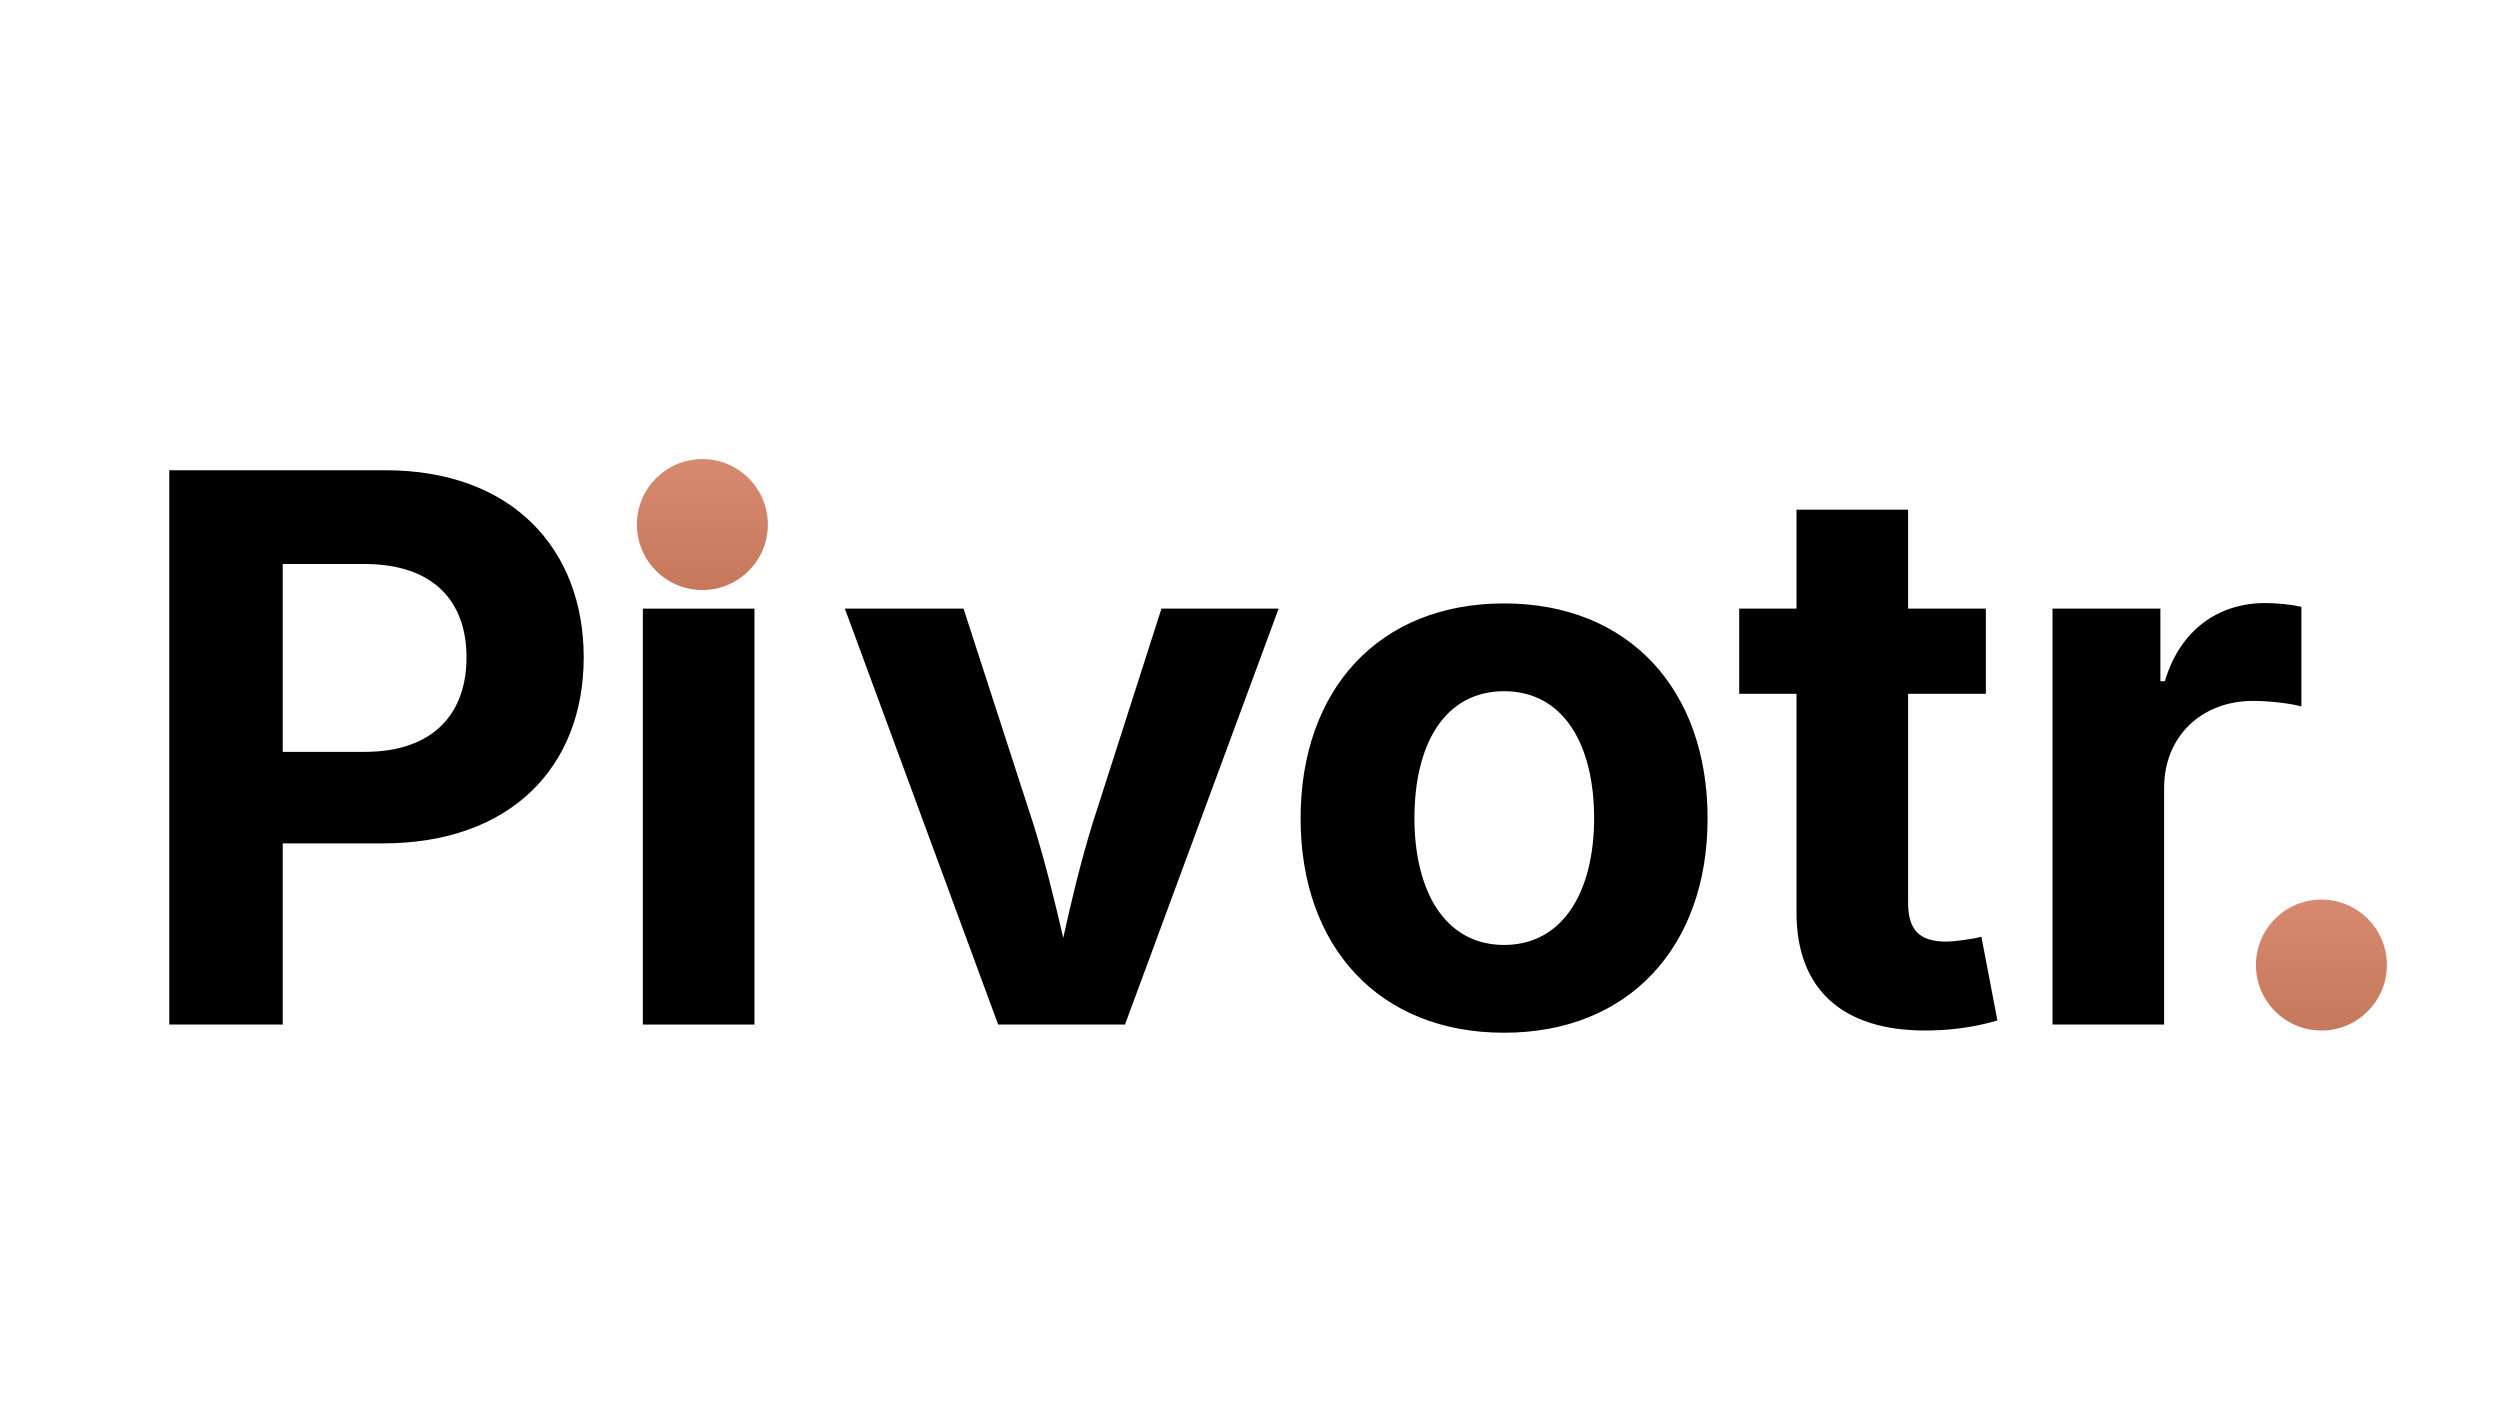
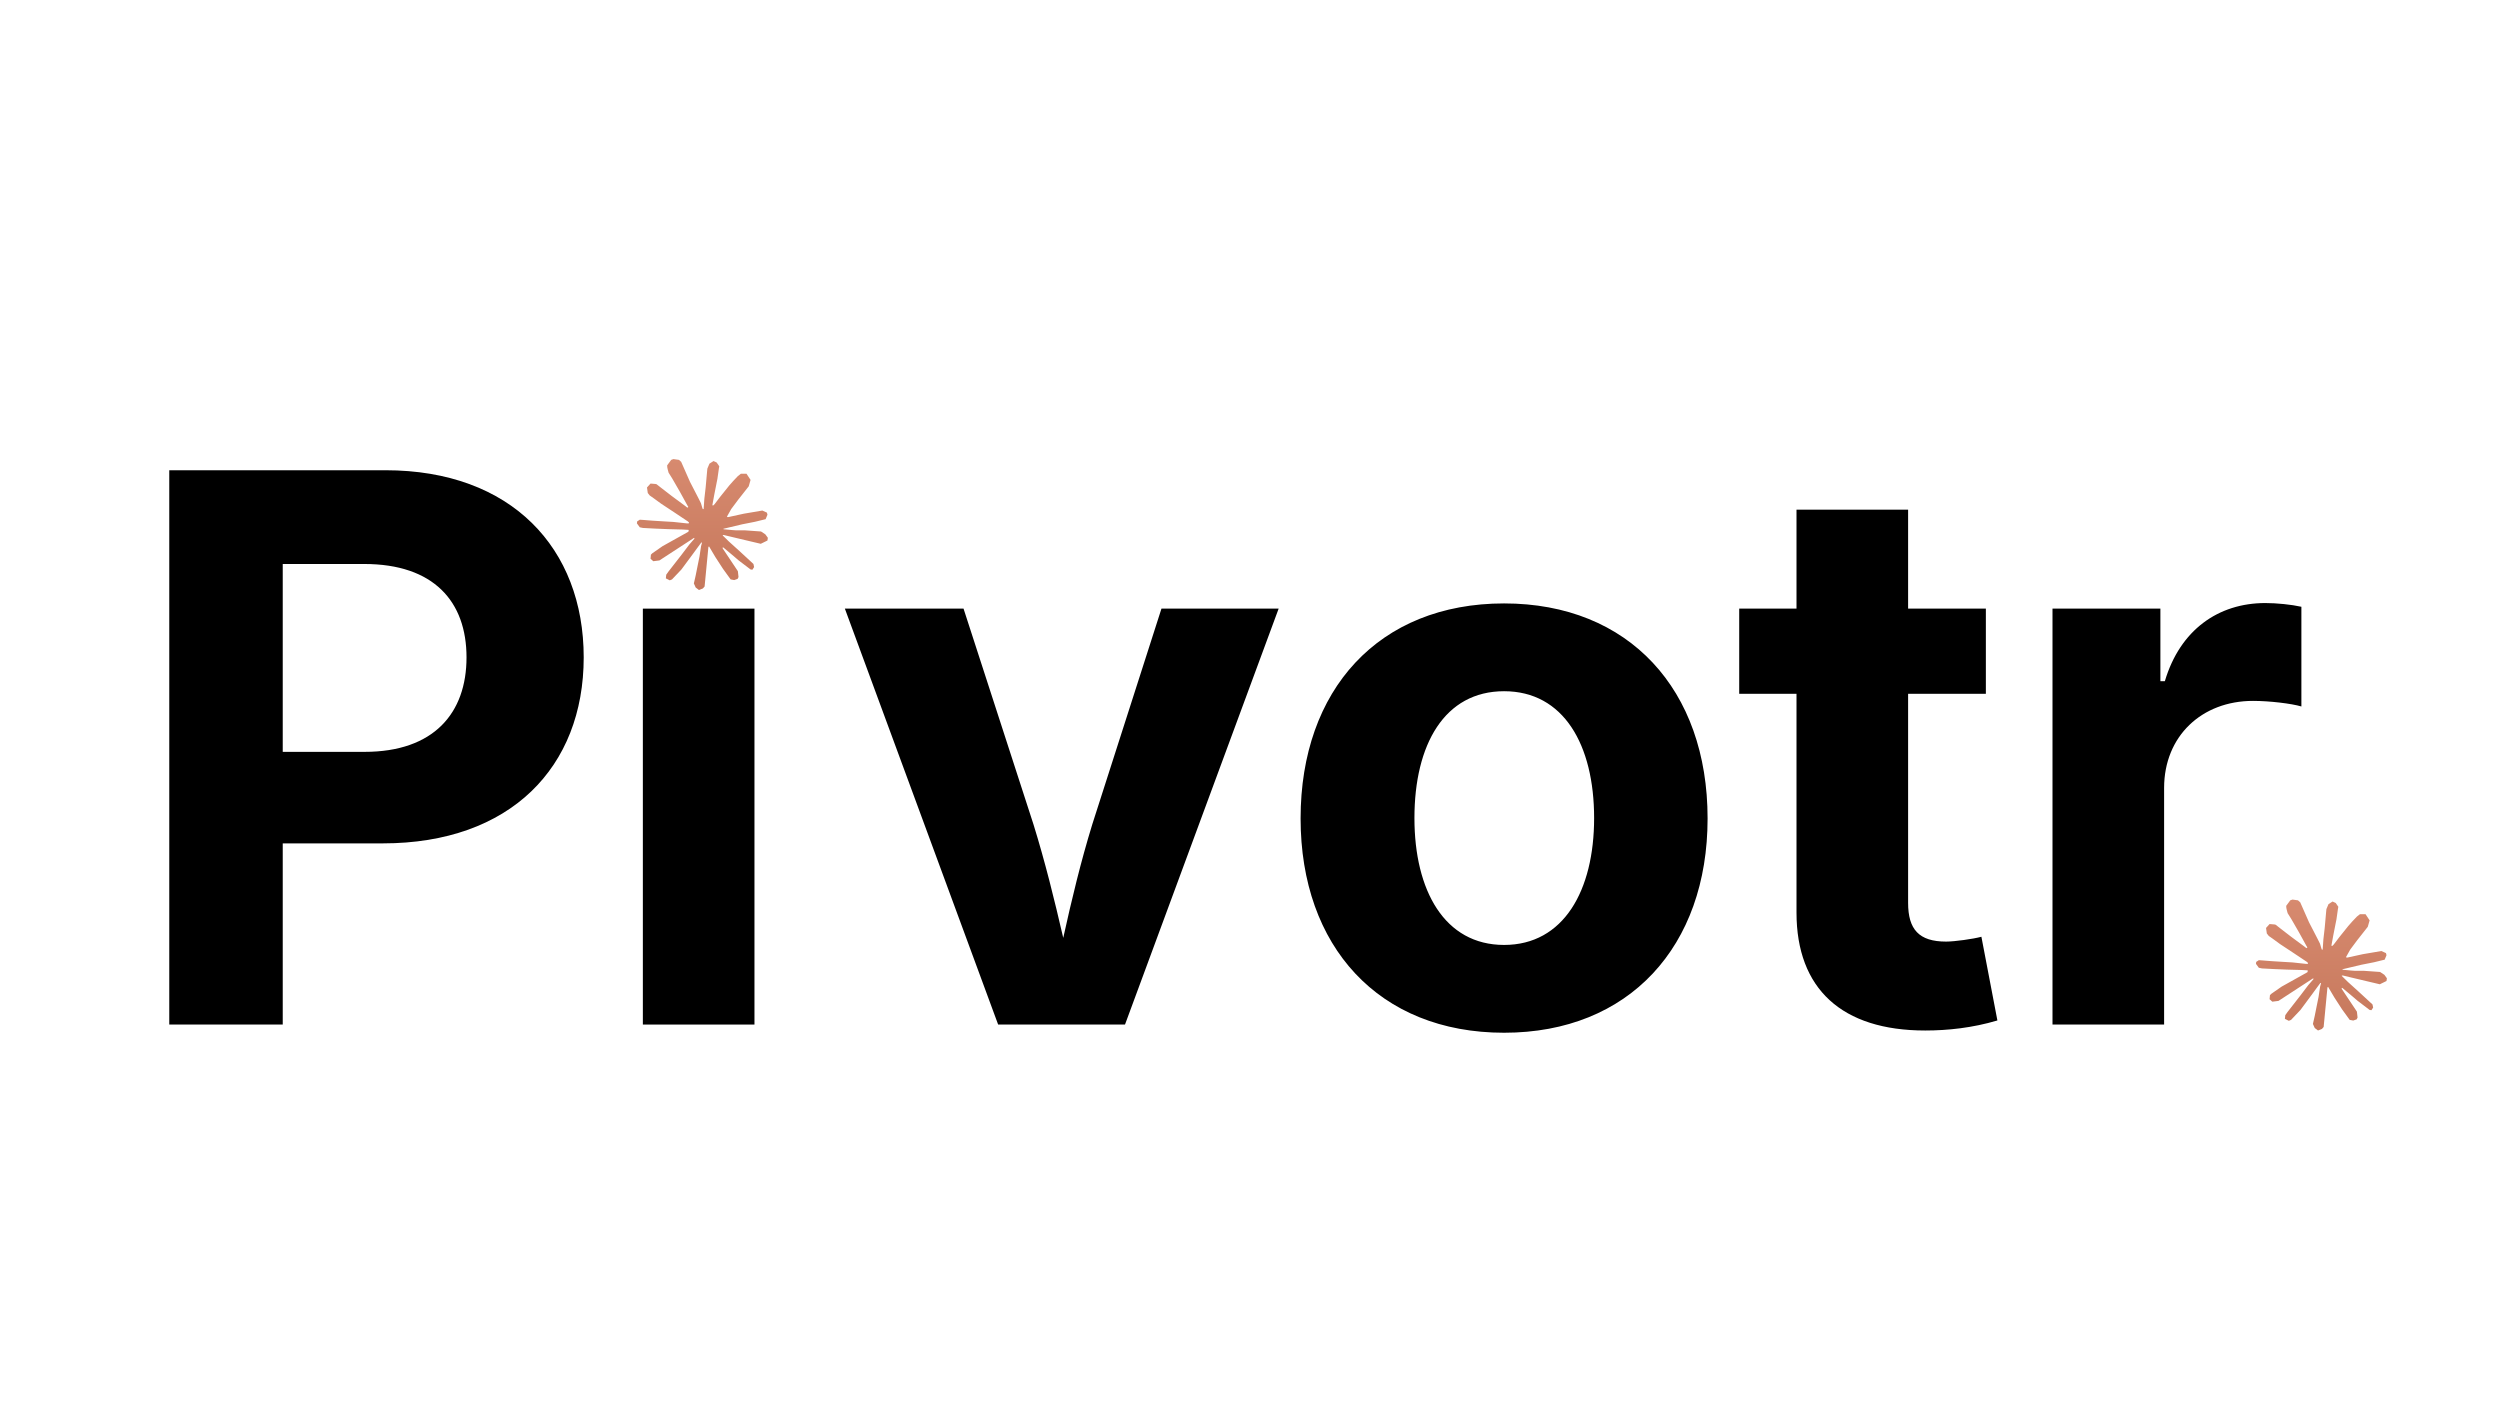
<svg xmlns="http://www.w3.org/2000/svg" viewBox="0 0 210 90" role="img" aria-labelledby="logoTitle logoDesc" width="1920" height="1080">
  <defs>
    <linearGradient id="brandGradient" x1="0%" y1="0%" x2="0%" y2="100%">
      <stop offset="0%" stop-color="#D78A6F" />
      <stop offset="100%" stop-color="#C6785C" />
    </linearGradient>
  </defs>
  <style>
    .word {
      font: 700 64px Inter, ui-sans-serif, system-ui, -apple-system, "Segoe UI", Roboto, "Helvetica Neue", Arial, "Noto Sans", sans-serif;
      fill: currentColor;
    }
    /* The primary class now uses the gradient defined above */
    .primary { fill: url(#brandGradient); }
  </style>
  <g transform="translate(10,8)">
    <text class="word" x="0" y="64" letter-spacing="-0.5">
      <tspan x="0">P</tspan>
      <tspan x="40">ı</tspan>
      <tspan x="60">votr</tspan>
    </text>
-     <circle class="primary" cx="49" cy="22" r="5.5" />
-     <circle class="primary" cx="185" cy="59" r="5.5" />
+     <path class="primary" transform="translate(43.5 16.5) scale(0.4583)" d="M11.376 24L10.776 23.544L10.44 22.8L10.776 21.312L11.16 19.392L11.472 17.856L11.76 15.96L11.928 15.336L11.904 15.288L11.784 15.312L10.344 17.28L8.16 20.232L6.432 22.056L6.024 22.224L5.304 21.864L5.376 21.192L5.784 20.616L8.16 17.568L9.6 15.672L10.536 14.592L10.512 14.448H10.464L4.128 18.576L3 18.72L2.496 18.264L2.568 17.52L2.808 17.28L4.704 15.96L9.432 13.32L9.504 13.08L9.432 12.96H9.192L8.4 12.912L5.712 12.84L3.384 12.744L1.104 12.624L0.528 12.504L0 11.784L0.048 11.424L0.528 11.112L1.224 11.16L2.736 11.28L5.016 11.424L6.672 11.52L9.12 11.784H9.504L9.552 11.616L9.432 11.52L9.336 11.424L6.96 9.84L4.416 8.16L3.072 7.176L2.352 6.672L1.992 6.216L1.848 5.208L2.496 4.488L3.384 4.56L3.6 4.608L4.488 5.304L6.384 6.768L8.88 8.616L9.24 8.904L9.408 8.808V8.736L9.24 8.472L7.896 6.024L6.456 3.528L5.808 2.496L5.64 1.872C5.576 1.656 5.544 1.416 5.544 1.152L6.288 0.144L6.696 0L7.704 0.144L8.112 0.504L8.736 1.92L9.72 4.152L11.28 7.176L11.736 8.088L11.976 8.904L12.072 9.168H12.24V9.024L12.36 7.296L12.6 5.208L12.84 2.52L12.912 1.752L13.296 0.84L14.04 0.36L14.616 0.624L15.096 1.32L15.024 1.752L14.76 3.6L14.184 6.504L13.824 8.472H14.04L14.28 8.208L15.264 6.912L16.92 4.848L17.64 4.032L18.504 3.12L19.056 2.688H20.088L20.832 3.816L20.496 4.992L19.44 6.336L18.552 7.464L17.28 9.168L16.512 10.536L16.584 10.632H16.752L19.608 10.008L21.168 9.744L22.992 9.432L23.832 9.816L23.928 10.2L23.592 11.016L21.624 11.496L19.32 11.952L15.888 12.768L15.84 12.792L15.888 12.864L17.424 13.008L18.096 13.056H19.728L22.752 13.272L23.544 13.8L24 14.424L23.928 14.928L22.704 15.528L21.072 15.144L17.232 14.232L15.936 13.92H15.744V14.016L16.848 15.096L18.84 16.896L21.36 19.224L21.48 19.8L21.168 20.28L20.832 20.232L18.624 18.552L17.76 17.808L15.84 16.2H15.72V16.368L16.152 17.016L18.504 20.544L18.624 21.624L18.456 21.96L17.832 22.176L17.184 22.056L15.792 20.136L14.376 17.952L13.224 16.008L13.104 16.104L12.408 23.352L12.096 23.712L11.376 24Z" />
+     <path class="primary" transform="translate(179.5 53.5) scale(0.4583)" d="M11.376 24L10.776 23.544L10.44 22.8L10.776 21.312L11.16 19.392L11.472 17.856L11.76 15.96L11.928 15.336L11.904 15.288L11.784 15.312L10.344 17.28L8.16 20.232L6.432 22.056L6.024 22.224L5.304 21.864L5.376 21.192L5.784 20.616L8.16 17.568L9.6 15.672L10.536 14.592L10.512 14.448H10.464L4.128 18.576L3 18.72L2.496 18.264L2.568 17.52L2.808 17.28L4.704 15.96L9.432 13.32L9.504 13.08L9.432 12.96H9.192L8.4 12.912L5.712 12.84L3.384 12.744L1.104 12.624L0.528 12.504L0 11.784L0.048 11.424L0.528 11.112L1.224 11.16L2.736 11.28L5.016 11.424L6.672 11.52L9.12 11.784H9.504L9.552 11.616L9.432 11.52L9.336 11.424L6.96 9.84L4.416 8.16L3.072 7.176L2.352 6.672L1.992 6.216L1.848 5.208L2.496 4.488L3.384 4.56L3.6 4.608L4.488 5.304L6.384 6.768L8.88 8.616L9.24 8.904L9.408 8.808V8.736L9.24 8.472L7.896 6.024L6.456 3.528L5.808 2.496L5.64 1.872C5.576 1.656 5.544 1.416 5.544 1.152L6.288 0.144L6.696 0L7.704 0.144L8.112 0.504L8.736 1.92L9.72 4.152L11.28 7.176L11.736 8.088L11.976 8.904L12.072 9.168H12.24V9.024L12.36 7.296L12.6 5.208L12.84 2.52L12.912 1.752L13.296 0.84L14.04 0.36L14.616 0.624L15.096 1.32L15.024 1.752L14.76 3.6L14.184 6.504L13.824 8.472H14.04L14.28 8.208L15.264 6.912L16.92 4.848L17.64 4.032L18.504 3.12L19.056 2.688H20.088L20.832 3.816L20.496 4.992L19.44 6.336L18.552 7.464L17.28 9.168L16.512 10.536L16.584 10.632H16.752L19.608 10.008L21.168 9.744L22.992 9.432L23.832 9.816L23.928 10.2L23.592 11.016L21.624 11.496L19.32 11.952L15.888 12.768L15.84 12.792L15.888 12.864L17.424 13.008L18.096 13.056H19.728L22.752 13.272L23.544 13.8L24 14.424L23.928 14.928L22.704 15.528L21.072 15.144L17.232 14.232L15.936 13.92H15.744V14.016L16.848 15.096L18.84 16.896L21.36 19.224L21.48 19.8L21.168 20.28L20.832 20.232L18.624 18.552L17.76 17.808L15.84 16.2H15.72V16.368L16.152 17.016L18.504 20.544L18.624 21.624L18.456 21.96L17.832 22.176L17.184 22.056L15.792 20.136L14.376 17.952L13.224 16.008L13.104 16.104L12.408 23.352L12.096 23.712L11.376 24Z" />
  </g>
</svg>
